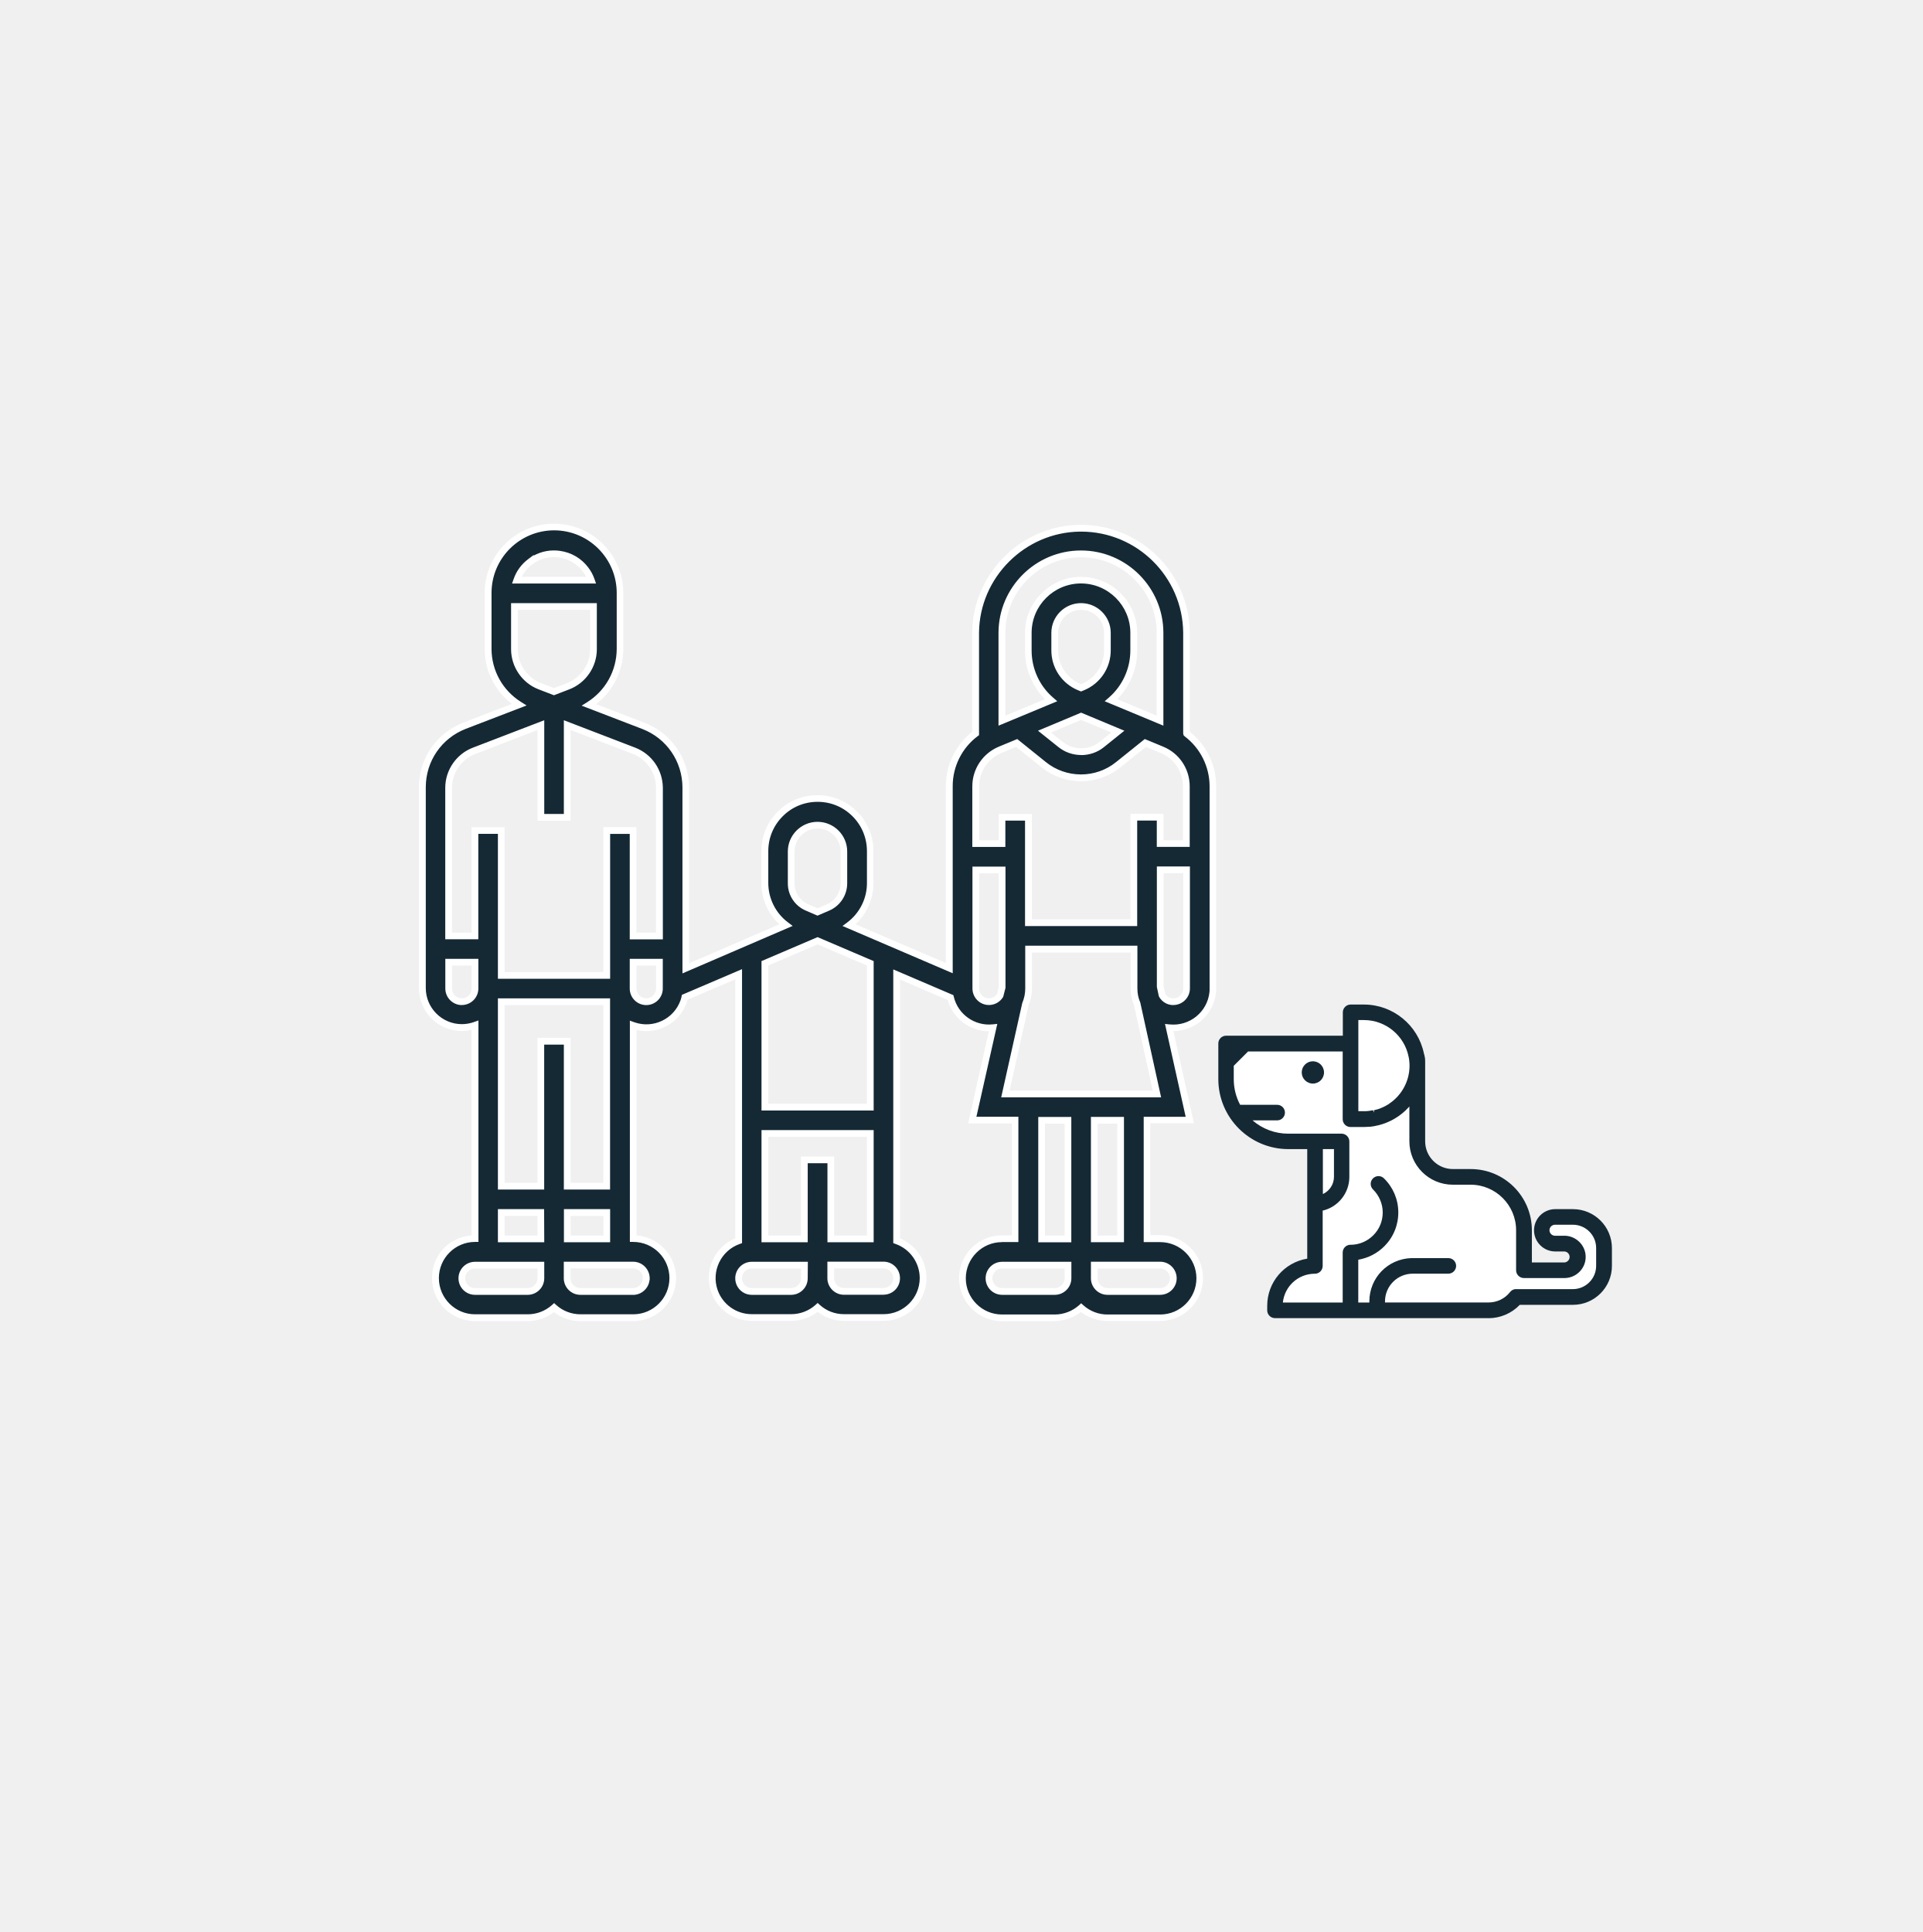
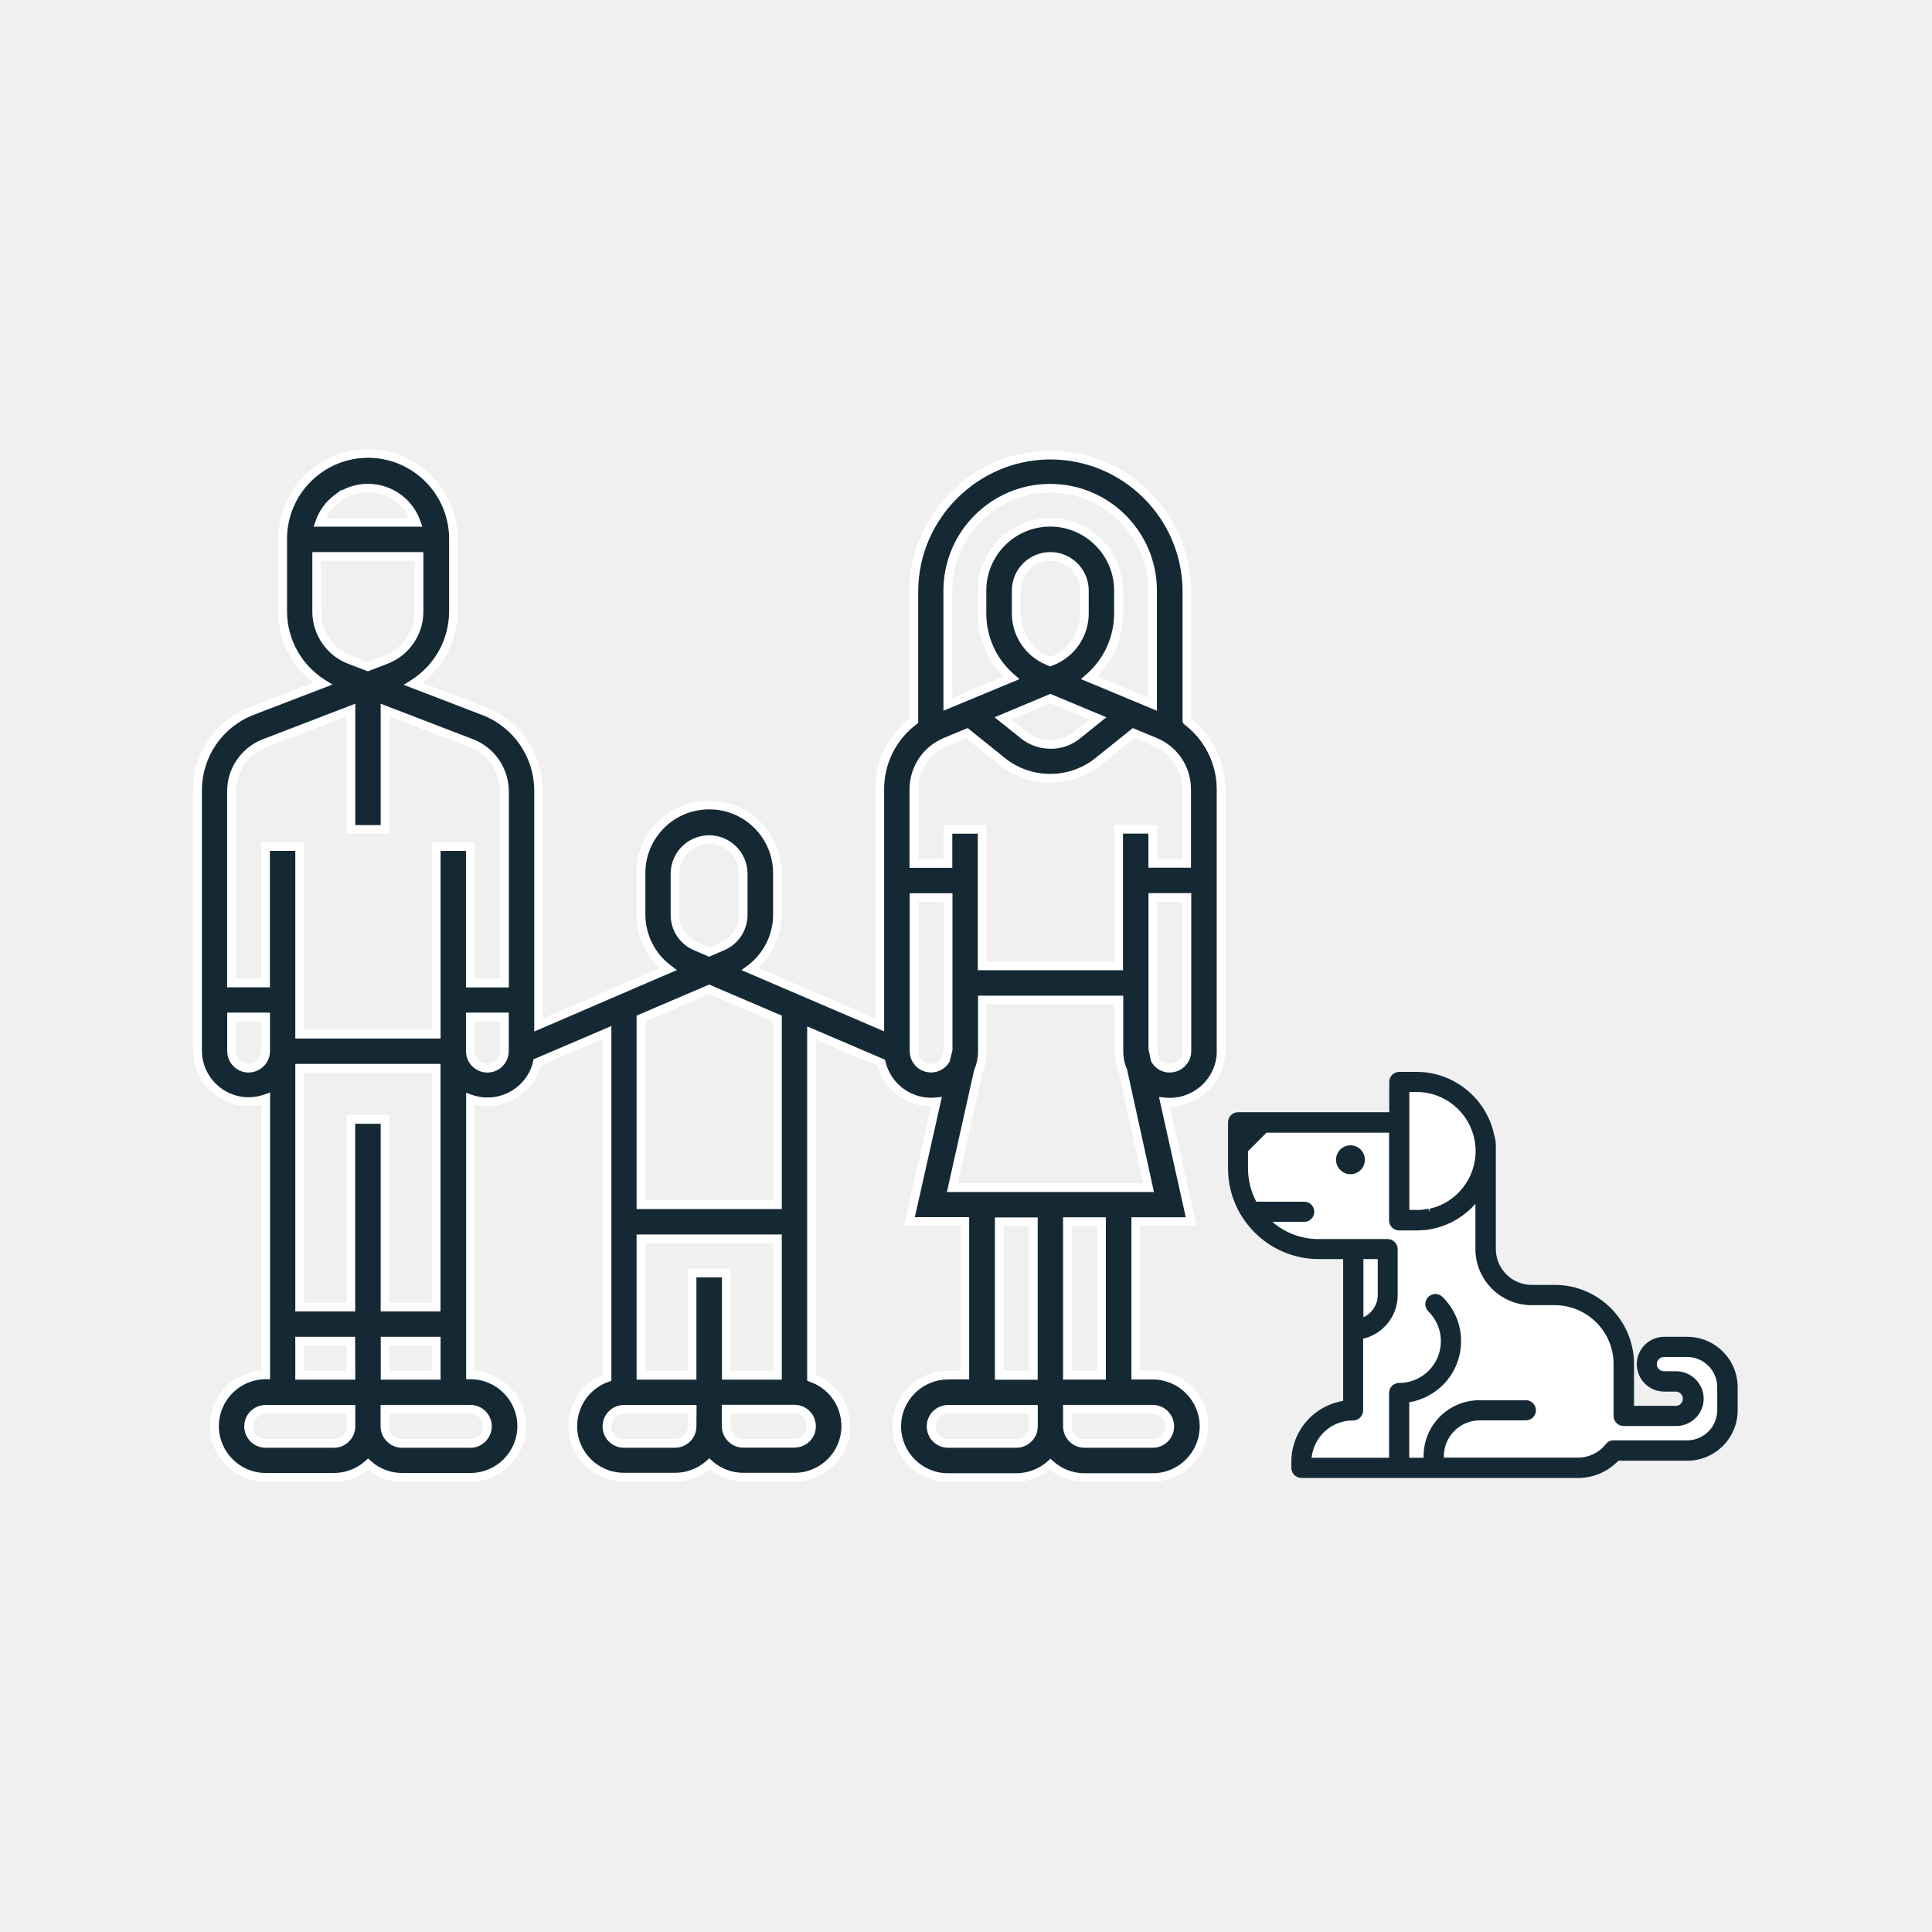
- <svg xmlns="http://www.w3.org/2000/svg" viewBox="0 0 286.23 287.72">
+ <svg xmlns="http://www.w3.org/2000/svg" viewBox="40.18 26.33 222.19 222.19">
  <defs>
    <style>.cls-1{fill:#fff;}.cls-2{fill:#152935;}</style>
  </defs>
  <g id="Ebene_1">
    <g id="Pfad_39708">
      <path class="cls-2" d="M176.68,109.25v-15.04c-.09-8.67-7.2-15.62-15.87-15.53-8.54,.09-15.44,6.99-15.53,15.53v15.04c-2.48,1.85-3.93,4.76-3.92,7.85v27.1l-14.91-6.4c1.98-1.48,3.15-3.81,3.14-6.28v-4.73c0-4.33-3.51-7.85-7.84-7.85-4.33,0-7.85,3.51-7.85,7.84h0v4.74c0,2.47,1.16,4.8,3.14,6.28l-14.91,6.43v-26.95c-.02-4.05-2.51-7.68-6.28-9.15l-8.12-3.12c2.85-1.8,4.59-4.94,4.61-8.31v-8.36c0-5.43-4.4-9.82-9.82-9.82s-9.82,4.4-9.82,9.82v8.34c.02,3.38,1.75,6.51,4.61,8.31l-8.12,3.12c-3.78,1.46-6.27,5.1-6.28,9.15v29.92c0,3.25,2.63,5.88,5.88,5.88,.67,0,1.33-.12,1.96-.34v31.77c-3.25,0-5.89,2.64-5.89,5.89s2.64,5.89,5.89,5.89h7.85c1.45,0,2.84-.53,3.92-1.5,1.08,.97,2.48,1.5,3.92,1.5h7.86c3.25,0,5.89-2.64,5.89-5.89s-2.64-5.89-5.89-5.89v-31.74c3.06,1.08,6.42-.52,7.5-3.58h0c.07-.2,.13-.41,.17-.62l8.02-3.43v39.68c-3.07,1.07-4.68,4.42-3.61,7.49,.83,2.37,3.07,3.95,5.57,3.94h5.88c1.45,0,2.84-.53,3.92-1.5,1.08,.97,2.48,1.5,3.92,1.5h5.88c3.25,.01,5.89-2.61,5.9-5.86,.01-2.51-1.57-4.75-3.94-5.57v-39.65l8.02,3.43c.68,2.87,3.39,4.79,6.33,4.49l-3.09,13.76h6.38v17.66h-1.96c-3.25,0-5.89,2.64-5.89,5.89s2.64,5.89,5.89,5.89h7.85c1.45,0,2.85-.53,3.94-1.5,1.08,.97,2.48,1.5,3.92,1.5h7.85c3.25,0,5.89-2.64,5.89-5.89s-2.64-5.89-5.89-5.89h-1.96v-17.66h6.38l-3.07-13.76c3.24,.34,6.14-2.01,6.48-5.25h0c.02-.21,.03-.41,.02-.62v-30.09c0-3.09-1.45-6-3.92-7.85h0Zm-97.72-25.63c2.59-1.95,6.28-1.43,8.23,1.16h0c.36,.49,.64,1.02,.83,1.58h-11.09c.38-1.1,1.08-2.06,2.01-2.76h0Zm-2.36,13.05v-6.37h11.77v6.38c0,2.44-1.5,4.62-3.78,5.49l-2.11,.81-2.11-.81c-2.27-.88-3.77-3.06-3.78-5.49h0Zm-7.85,52.49c-1.08,0-1.96-.88-1.96-1.96v-3.93h3.92v3.92c0,1.08-.88,1.96-1.96,1.96Zm11.77,41.21c0,1.08-.88,1.96-1.96,1.96h-7.85c-1.08,0-1.96-.88-1.96-1.96s.88-1.96,1.96-1.96h9.81v1.96Zm0-5.88h-5.89v-3.93h5.88v3.93Zm.01-29.43v21.58h-5.89v-27.47h15.7v27.47h-5.88v-21.58h-3.93Zm9.81,25.52v3.92h-5.88v-3.93h5.88Zm5.88,9.82c0,1.08-.88,1.96-1.96,1.96h-7.85c-1.08,0-1.96-.88-1.96-1.96v-1.97h9.81c1.09,0,1.97,.88,1.97,1.96h0Zm1.96-43.17c0,1.08-.88,1.96-1.96,1.96s-1.96-.88-1.96-1.96v-3.93h3.92v3.93Zm0-7.85h-3.92v-15.7h-3.92v21.58h-15.7v-21.58h-3.92v15.7h-3.92v-22.07c0-2.44,1.5-4.62,3.78-5.49l9.96-3.83v13.73h3.92v-13.74l9.96,3.83c2.26,.89,3.75,3.07,3.78,5.49v22.08Zm19.62-12.56c0-2.17,1.76-3.92,3.92-3.92s3.92,1.76,3.92,3.92v4.73c0,1.57-.93,2.99-2.38,3.61l-1.55,.66-1.55-.66c-1.45-.62-2.38-2.04-2.38-3.61v-4.73Zm-3.92,16.65l7.85-3.36,7.85,3.36v21.42h-15.7v-21.42Zm5.88,46.92c0,1.08-.88,1.96-1.95,1.96h-5.88c-1.08,0-1.96-.88-1.96-1.96s.88-1.96,1.96-1.96h7.85v1.96Zm-.01-17.66v11.77h-5.88v-15.7h15.7v15.7h-5.88v-11.77h-3.94Zm11.77,19.62h-5.88c-1.08,0-1.96-.88-1.96-1.96v-1.96h7.85c1.08,0,1.96,.88,1.96,1.96s-.88,1.96-1.96,1.96h0Zm17.66-98.1c0-6.5,5.27-11.77,11.77-11.77s11.77,5.27,11.77,11.77v13.07l-7.31-3.04c2.15-1.86,3.39-4.56,3.38-7.41v-2.63c0-4.34-3.51-7.85-7.85-7.85s-7.85,3.51-7.85,7.85v2.63c0,2.84,1.23,5.55,3.38,7.41l-7.31,3.04v-13.07Zm11.79,12.43l5.47,2.28-2.36,1.89c-1.81,1.47-4.4,1.47-6.21,0l-2.36-1.89,5.45-2.28Zm-3.92-9.81v-2.63c0-2.17,1.76-3.92,3.92-3.92s3.92,1.76,3.92,3.92v2.63c0,2.38-1.43,4.53-3.63,5.45l-.29,.12-.29-.12c-2.2-.92-3.63-3.06-3.63-5.45Zm-7.85,50.13l-.27,1.2c-.54,.94-1.74,1.25-2.68,.71-.6-.35-.97-.99-.97-1.69v-17.66h3.92v17.44Zm9.81,43.39c0,1.08-.88,1.96-1.96,1.96h-7.85c-1.08,0-1.96-.88-1.96-1.96s.88-1.96,1.96-1.96h9.81v1.96Zm0-5.88h-3.92v-17.67h3.92v17.67Zm13.73,3.92c1.08,0,1.96,.88,1.96,1.96s-.88,1.96-1.96,1.96h-7.85c-1.08,0-1.96-.88-1.96-1.96v-1.97h9.81Zm-9.81-3.92v-17.67h3.92v17.66h-3.92Zm-13.24-21.58l2.99-13.41c.3-.72,.46-1.5,.47-2.28v-5.88h15.7v5.88c0,.78,.15,1.56,.47,2.28l2.94,13.41h-22.56Zm26.98-15.7c0,1.08-.88,1.96-1.96,1.96-.7,0-1.35-.37-1.69-.98l-.27-1.2v-17.45h3.92v17.67Zm-.02-21.58h-3.9v-3.93h-3.92v15.7h-15.7v-15.7h-3.93v3.92h-3.92v-8.52c0-2.38,1.43-4.53,3.63-5.45l2.48-1.03,4.02,3.24c3.24,2.63,7.87,2.63,11.11,0l4.02-3.24,2.48,1.03c2.2,.91,3.64,3.06,3.63,5.45v8.51h0Z" />
      <path class="cls-1" d="M157.05,196.75h-7.85c-3.52,0-6.39-2.86-6.39-6.39s2.86-6.39,6.39-6.39h1.46v-16.66h-6.5l3.08-13.73c-2.82-.01-5.35-1.91-6.12-4.66l-7.1-3.04v38.55c2.38,.98,3.95,3.32,3.94,5.92-.01,3.51-2.88,6.35-6.38,6.35h-5.94c-1.42,0-2.78-.47-3.89-1.34-1.12,.87-2.5,1.34-3.92,1.34h-5.91c-2.71,0-5.13-1.72-6.02-4.28-1.12-3.21,.48-6.72,3.58-8v-38.58l-7.09,3.04c-.04,.14-.08,.28-.13,.42-.57,1.61-1.73,2.89-3.27,3.63-1.33,.63-2.8,.79-4.21,.45v30.6c3.29,.26,5.89,3.01,5.89,6.37,0,3.52-2.87,6.39-6.39,6.39h-7.9c-1.42,0-2.78-.47-3.89-1.34-1.12,.87-2.5,1.34-3.92,1.34h-7.85c-3.52,0-6.39-2.86-6.39-6.39s2.6-6.11,5.89-6.37v-30.62c-.48,.11-.97,.17-1.46,.18-3.52,0-6.38-2.86-6.38-6.38v-29.92c0-4.29,2.6-8.06,6.6-9.62l7.24-2.79c-2.54-1.95-4.04-4.94-4.05-8.18v-8.34c0-5.69,4.63-10.32,10.32-10.32s10.32,4.63,10.32,10.32v8.36c-.02,3.24-1.52,6.24-4.05,8.19l7.24,2.79c3.99,1.56,6.58,5.33,6.6,9.61v26.2l13.46-5.81c-1.71-1.57-2.7-3.81-2.69-6.15v-4.73c0-2.24,.87-4.33,2.45-5.91,1.58-1.58,3.67-2.44,5.9-2.44h0c2.23,0,4.33,.87,5.9,2.45,1.58,1.58,2.44,3.67,2.44,5.9v4.73c0,2.34-.98,4.58-2.69,6.14l13.47,5.78v-26.34c0-3.15,1.46-6.15,3.92-8.1v-14.79c.09-8.75,7.28-15.93,16.02-16.03,.06,0,.12,0,.18,0,8.85,0,16.1,7.15,16.2,16.02v14.8c2.44,1.9,3.93,4.93,3.93,8.09v30.09c0,.21,0,.44-.03,.66-.34,3.28-3.12,5.73-6.34,5.73l3.06,13.73h-6.5v16.66h1.46c3.52,0,6.39,2.86,6.39,6.39s-2.86,6.39-6.39,6.39h-7.85c-1.39-.01-2.81-.47-3.93-1.34-1.12,.87-2.51,1.35-3.94,1.35Zm-7.85-11.77c-2.97,0-5.39,2.42-5.39,5.39s2.42,5.39,5.39,5.39h7.85c1.33,0,2.61-.49,3.61-1.37l.33-.3,.33,.3c.99,.89,2.29,1.38,3.59,1.37h7.85c2.97,0,5.39-2.42,5.39-5.39s-2.42-5.39-5.39-5.39h-2.46v-18.66h6.25l-3.08-13.83,.69,.07c2.97,.3,5.62-1.85,5.93-4.8,.02-.18,.03-.37,.02-.55v-30.11c0-2.92-1.39-5.7-3.72-7.45l-.15-.15-.06-.26v-15.04c-.09-8.32-6.89-15.03-15.2-15.03-.06,0-.11,0-.17,0-8.2,.09-14.95,6.83-15.03,15.03v15.28l-.2,.15c-2.34,1.75-3.73,4.53-3.72,7.45v27.86l-16.41-7.04,.7-.52c1.85-1.38,2.95-3.57,2.94-5.88v-4.74c0-1.96-.76-3.81-2.15-5.2-1.39-1.39-3.23-2.15-5.2-2.15h0c-1.96,0-3.81,.76-5.19,2.15-1.39,1.39-2.15,3.23-2.15,5.19v4.74c0,2.31,1.09,4.5,2.94,5.88l.69,.52-16.41,7.07v-27.71c-.02-3.87-2.36-7.28-5.96-8.68l-9.05-3.48,.84-.53c2.72-1.72,4.36-4.67,4.38-7.9v-8.36c0-5.14-4.18-9.32-9.32-9.32s-9.32,4.18-9.32,9.32v8.34c.01,3.22,1.65,6.17,4.38,7.89l.84,.53-9.05,3.48c-3.61,1.4-5.95,4.81-5.96,8.68v29.92c0,2.97,2.41,5.38,5.38,5.38,.61,0,1.22-.11,1.79-.31l.67-.24v32.98h-.5c-2.97,0-5.39,2.42-5.39,5.39s2.42,5.39,5.39,5.39h7.85c1.32,0,2.6-.49,3.59-1.37l.33-.3,.33,.3c.99,.89,2.28,1.37,3.59,1.37h7.86c2.97,0,5.39-2.42,5.39-5.39s-2.42-5.39-5.39-5.39h-.5v-32.95l.67,.24c2.8,.99,5.88-.48,6.87-3.27,.06-.18,.12-.36,.15-.55l.05-.26,8.96-3.83v40.8l-.33,.12c-2.8,.98-4.28,4.05-3.31,6.85,.75,2.16,2.79,3.61,5.08,3.61h5.9c1.32,0,2.6-.49,3.59-1.37l.33-.3,.33,.3c.98,.88,2.24,1.37,3.56,1.37h5.93c2.96,0,5.37-2.4,5.38-5.36,0-2.29-1.44-4.34-3.61-5.1l-.33-.12v-40.76l8.95,3.83,.06,.24c.62,2.62,3.12,4.39,5.79,4.11l.69-.07-3.11,13.83h6.25v18.66h-2.46Zm-54.94,7.85h-7.85c-1.35,0-2.46-1.11-2.46-2.46v-2.47h10.32c1.36,0,2.46,1.1,2.47,2.46v.24l-.02,.02c-.13,1.24-1.18,2.21-2.45,2.22Zm-9.31-3.93v1.47c0,.8,.66,1.46,1.46,1.46h7.85c.8,0,1.46-.66,1.46-1.46v-.16c-.08-.74-.7-1.31-1.46-1.31h-9.31Zm87.8,3.93h-7.85c-1.35,0-2.46-1.11-2.46-2.46v-2.47h10.31c1.36,0,2.46,1.11,2.46,2.47s-1.1,2.46-2.46,2.46Zm-9.31-3.93v1.47c0,.8,.66,1.46,1.46,1.46h7.85c.81,0,1.46-.66,1.46-1.46s-.66-1.46-1.46-1.46h-9.31Zm-31.9,3.92h-5.88c-1.35,0-2.46-1.11-2.46-2.46v-2.47h8.35c1.36,0,2.46,1.1,2.46,2.46s-1.07,2.42-2.39,2.46h-.08Zm-7.34-3.92v1.46c0,.8,.66,1.46,1.46,1.46h5.88c.81,0,1.46-.66,1.46-1.46s-.66-1.46-1.46-1.46h-7.35Zm-6.38,3.93h-5.88c-1.36,0-2.46-1.1-2.46-2.46s1.1-2.46,2.46-2.46h8.35l-.02,2.46c0,1.35-1.1,2.45-2.45,2.46Zm-5.88-3.92c-.81,0-1.46,.66-1.46,1.46s.66,1.46,1.46,1.46h5.88c.8,0,1.45-.66,1.46-1.46v-1.46h-7.33Zm-33.36,3.92h-7.85c-1.36,0-2.46-1.1-2.46-2.46s1.1-2.46,2.46-2.46h10.31v2.46c0,1.35-1.11,2.46-2.46,2.46Zm-7.85-3.92c-.81,0-1.46,.66-1.46,1.46s.66,1.46,1.46,1.46h7.85c.8,0,1.46-.66,1.46-1.46v-1.46h-9.31Zm86.34,3.92h-7.85c-1.36,0-2.46-1.1-2.46-2.46s1.1-2.46,2.46-2.46h10.31v2.46c0,1.35-1.11,2.46-2.46,2.46Zm-7.85-3.92c-.81,0-1.46,.66-1.46,1.46s.66,1.46,1.46,1.46h7.85c.8,0,1.46-.66,1.46-1.46v-1.46h-9.31Zm-58.37-3.91h-6.88v-4.93h6.88v4.93Zm-5.88-1h4.88v-2.92h-4.88v2.92Zm-3.93,1h-6.9v-4.93h6.88l.02,4.93Zm-5.9-1h4.89v-2.93h-4.89v2.93Zm87.3,1v-18.67h4.92v18.66h-4.92Zm1-17.66v16.67h2.92v-16.67h-2.92Zm-3.92,17.67h-4.92v-18.67h4.92v18.67Zm-3.92-1h2.92v-16.67h-2.92v16.67Zm-25.51,.99h-6.88v-11.77h-2.94v11.77h-6.88v-16.7h16.7v16.7Zm-5.88-1h4.88v-14.7h-14.7v14.7h4.88v-11.77h4.94v11.77Zm-33.37-6.85h-6.88v-21.58h-2.93v21.58h-6.89v-28.47h16.7v28.47Zm-5.88-1h4.88v-26.47h-14.7v26.47h4.89v-21.58h4.93v21.58Zm45.13-10.77h-16.7v-22.25l8.35-3.57,8.35,3.57v22.25Zm-15.7-1h14.7v-20.59l-7.35-3.15-7.35,3.15v20.59Zm58.5-.96h-23.81l3.13-14.02c.31-.75,.45-1.46,.45-2.18v-6.38h16.7v6.38c0,.72,.14,1.42,.43,2.08l3.1,14.11Zm-22.56-1h21.32l-2.81-12.8c-.31-.7-.48-1.53-.48-2.39v-5.38h-14.7v5.38c0,.85-.17,1.69-.5,2.47l-2.83,12.72Zm24.37-12.74c-.87,0-1.68-.47-2.11-1.24l-.05-.14-.28-1.31v-17.95h4.92v18.17c0,1.35-1.11,2.46-2.46,2.46h-.02Zm-1.2-1.67c.26,.42,.68,.67,1.22,.67,.81,0,1.46-.66,1.47-1.46v-17.17h-2.92v16.89l.24,1.07Zm-77.27,1.67c-1.36,0-2.46-1.1-2.46-2.46v-4.43h4.92v4.43c0,1.36-1.1,2.46-2.46,2.46Zm-1.46-5.89v3.43c0,.81,.66,1.46,1.46,1.46s1.46-.66,1.46-1.46v-3.43h-2.92Zm-26,5.89h0c-1.35,0-2.46-1.11-2.46-2.46v-4.43h4.92v4.42c0,1.36-1.11,2.46-2.46,2.46Zm-1.46-5.89v3.43c0,.8,.66,1.46,1.46,1.46,.8,0,1.46-.66,1.46-1.46v-3.42h-2.92Zm79.94,5.88c-.42,0-.85-.11-1.23-.33-.75-.44-1.22-1.25-1.22-2.12v-18.16h4.92v18.05l-.34,1.34c-.46,.78-1.28,1.22-2.13,1.22Zm-1.46-19.61v17.16c0,.51,.28,1,.73,1.26,.67,.39,1.54,.18,1.96-.47l.24-1.07v-16.88h-2.92Zm-54.95,15.7h-16.7v-21.58h-2.92v15.7h-4.92v-22.57c0-2.62,1.65-5.02,4.1-5.96l10.64-4.09v13.96h2.92v-13.96l10.64,4.09c2.47,.97,4.07,3.31,4.1,5.96v22.58h-4.93v-15.7h-2.92v21.58Zm-15.7-1h14.7v-21.58h4.92v15.7h2.92v-21.58c-.01-2.23-1.37-4.21-3.45-5.03l-9.27-3.56v13.51h-4.92v-13.5l-9.28,3.57c-2.07,.79-3.45,2.82-3.46,5.03v21.57h2.92v-15.7h4.92v21.58Zm94.19-6.85h-16.7v-15.7h-2.93v3.92h-4.92v-9.02c0-2.59,1.55-4.91,3.94-5.91l2.75-1.14,4.25,3.42c3.04,2.47,7.45,2.47,10.48,0l4.26-3.42,2.75,1.14c2.4,.99,3.94,3.31,3.94,5.91v9.01h-4.9v-3.92h-2.92v15.7Zm-15.7-1h14.7v-15.7h4.92v3.93h2.9v-8.02c0-2.19-1.3-4.15-3.32-4.98l-2.2-.92-3.79,3.05c-3.4,2.76-8.34,2.76-11.74,0l-3.79-3.05-2.2,.92c-2.02,.84-3.32,2.8-3.32,4.98v8.02h2.92v-3.92h4.93v15.7Zm-31.9-.55l-1.74-.75c-1.63-.69-2.69-2.29-2.68-4.07v-4.73c0-2.44,1.99-4.42,4.42-4.42s4.42,1.98,4.42,4.42v4.73c0,1.77-1.05,3.37-2.68,4.07l-1.74,.75Zm0-12.97c-1.89,0-3.42,1.54-3.42,3.42v4.73c0,1.37,.81,2.61,2.08,3.15l1.35,.58,1.35-.58c1.26-.54,2.08-1.77,2.08-3.15v-4.74c0-1.89-1.54-3.42-3.42-3.42Zm39.26-10.95c-1.21,0-2.43-.4-3.42-1.21l-3.01-2.41,6.42-2.69,6.44,2.69-3.01,2.42c-.99,.81-2.2,1.21-3.41,1.21Zm-4.49-3.35l1.7,1.36c1.62,1.32,3.96,1.32,5.58,0l1.7-1.36-4.5-1.88-4.48,1.88Zm16.74-1.02l-8.75-3.64,.61-.53c2.04-1.77,3.21-4.33,3.21-7.03v-2.63c0-4.05-3.3-7.35-7.35-7.35s-7.35,3.3-7.35,7.35v2.63c0,2.7,1.16,5.27,3.21,7.03l.61,.53-8.75,3.64v-13.82c0-6.77,5.51-12.27,12.28-12.27s12.27,5.51,12.27,12.27v13.82Zm-6.9-3.95l5.9,2.46v-12.32c0-6.22-5.06-11.27-11.27-11.27s-11.27,5.06-11.27,11.27v12.32l5.9-2.45c-1.91-1.92-2.98-4.52-2.97-7.25v-2.62c0-4.6,3.75-8.35,8.35-8.35s8.35,3.75,8.35,8.35v2.63c0,2.73-1.07,5.32-2.98,7.24Zm-83.85-.58l-2.29-.88c-2.45-.94-4.09-3.34-4.1-5.96v-6.88h12.77v6.88c0,2.62-1.65,5.02-4.1,5.96l-2.29,.88Zm-5.39-12.72v5.88c0,2.21,1.39,4.23,3.46,5.03l1.93,.74,1.93-.74c2.07-.79,3.45-2.82,3.46-5.03v-5.88h-10.77Zm83.88,12.16l-.49-.2c-2.39-1-3.94-3.32-3.94-5.91v-2.63c0-2.44,1.99-4.42,4.42-4.42s4.42,1.98,4.42,4.42v2.63c0,2.59-1.55,4.91-3.94,5.91l-.49,.2Zm-3.42-6.11c0,2.19,1.31,4.14,3.32,4.98l.1,.04,.1-.04c2.02-.84,3.32-2.8,3.32-4.98v-2.63c0-1.89-1.54-3.42-3.42-3.42s-3.42,1.54-3.42,3.42v2.63Zm-68.82-9.97h-12.49l.23-.66c.41-1.2,1.17-2.23,2.19-2.99l.8-.6v.09c1.19-.65,2.55-.9,3.93-.7,1.69,.24,3.18,1.12,4.2,2.48,.4,.53,.71,1.1,.92,1.72l.23,.66Zm-11.04-1h9.58c-.14-.27-.3-.53-.48-.77-.87-1.16-2.13-1.9-3.56-2.11-1.42-.2-2.84,.16-3.99,1.03l-.24,.18c-.55,.46-1,1.03-1.32,1.67Z" />
    </g>
  </g>
  <g id="Ebene_3">
    <g>
      <path class="cls-2" d="M203.1,150.1c4.09,0,7.62,2.88,8.44,6.89l-.02-.05c.12,.35,.19,.73,.19,1.1v11.92c0,2.56,2.07,4.64,4.63,4.64h2.65c4.75,0,8.61,3.85,8.61,8.61h0v5.3h5.3c.73,0,1.32-.59,1.32-1.32s-.59-1.32-1.32-1.32h-1.32c-1.46,0-2.65-1.19-2.65-2.65,0-1.46,1.19-2.65,2.65-2.65h2.65c2.93,0,5.3,2.37,5.3,5.3v2.65c0,2.93-2.37,5.3-5.3,5.3h-8.14c-1.13,1.27-2.75,1.99-4.44,1.99h-31.78c-.37,0-.66-.3-.66-.66v-.67c0-3.4,2.58-6.25,5.96-6.59v-17.25h-3.31c-5.49,0-9.93-4.45-9.93-9.93v-5.3c0-.37,.3-.66,.66-.66h17.88v-3.97c0-.37,.3-.66,.66-.66h1.99Z" />
      <path class="cls-2" d="M221.64,196.3h-31.79c-.64,0-1.16-.52-1.16-1.16v-.67c0-3.52,2.53-6.46,5.96-7.03v-16.31h-2.81c-5.75,0-10.43-4.68-10.43-10.43v-5.3c0-.64,.52-1.16,1.16-1.16h17.38v-3.48c0-.64,.52-1.16,1.16-1.16h1.99c4.3,0,8.05,3.06,8.92,7.27,.12,.38,.19,.78,.19,1.18v11.92c0,1.1,.43,2.14,1.21,2.92,.78,.78,1.82,1.21,2.92,1.21h2.65c5.02,0,9.11,4.08,9.11,9.11v4.8h4.8c.45,0,.82-.37,.82-.82s-.37-.82-.82-.82h-1.33c-1.74,0-3.15-1.42-3.15-3.15,0-1.73,1.41-3.15,3.15-3.15h2.65c3.2,0,5.8,2.6,5.8,5.8v2.65c0,3.2-2.6,5.8-5.8,5.8h-7.92c-1.21,1.27-2.9,1.99-4.66,1.99Zm-39.07-41.06c-.09,0-.16,.07-.16,.16v5.3c0,5.2,4.23,9.43,9.43,9.43h3.81v18.2l-.45,.05c-3.14,.32-5.51,2.94-5.51,6.09v.67c0,.09,.07,.16,.16,.16h31.79c1.55,0,3.03-.66,4.06-1.82l.15-.17h8.36c2.64,0,4.8-2.15,4.8-4.8v-2.65c0-2.65-2.15-4.8-4.8-4.8h-2.65c-1.18,0-2.15,.96-2.15,2.15,0,1.19,.96,2.15,2.15,2.15h1.32c1.01,0,1.82,.82,1.82,1.82s-.82,1.82-1.82,1.82h-5.8v-5.8c0-4.47-3.64-8.11-8.11-8.11h-2.65c-1.37,0-2.66-.53-3.63-1.5-.97-.97-1.5-2.26-1.5-3.63v-11.92c0-.3-.05-.6-.14-.89h0v-.04l.1-.04-.11,.02c-.77-3.76-4.11-6.49-7.95-6.49h-1.99c-.09,0-.16,.07-.16,.16v4.48h-18.38Z" />
    </g>
    <g>
      <path class="cls-1" d="M200.45,156.06h-14.79l-2.42,2.42v2.21c0,1.51,.4,3,1.15,4.3h5.8c.37,0,.66,.3,.66,.66s-.3,.66-.66,.66h-4.86c1.63,1.89,4.01,2.98,6.51,2.98h7.95c.37,0,.66,.3,.66,.66v5.3c0,2.3-1.69,4.26-3.97,4.59v8.66c0,.36-.29,.66-.65,.66h-.17c-2.86,.09-5.14,2.43-5.14,5.29h9.93v-7.95c0-.34,.25-.62,.58-.66h.08c2.93,0,5.3-2.38,5.29-5.31,0-1.42-.57-2.78-1.59-3.78-.26-.26-.27-.68-.01-.94,.26-.26,.68-.27,.94-.01,2.61,2.56,2.66,6.75,.1,9.36-1.09,1.11-2.53,1.8-4.07,1.96v7.32h2.65v-.66c0-3.22,2.56-5.86,5.78-5.96h5.47c.37,0,.66,.3,.66,.66s-.3,.66-.66,.66h-5.3c-2.56,0-4.63,2.08-4.63,4.63h0v.66h15.89c1.41,0,2.74-.64,3.62-1.74,.13-.16,.32-.25,.52-.25h8.45c2.2,0,3.97-1.78,3.97-3.97v-2.65c0-2.2-1.78-3.97-3.97-3.97h-2.65c-.73,0-1.32,.59-1.32,1.32s.59,1.32,1.32,1.32h1.32c1.46-.05,2.69,1.1,2.74,2.56,.05,1.46-1.1,2.69-2.56,2.74-.06,0-.12,0-.17,0h-5.96c-.37,0-.66-.3-.66-.66h0v-5.96c0-4.02-3.26-7.28-7.28-7.28h-2.65c-3.29,0-5.96-2.67-5.96-5.96v-6.67l-.02,.02s-.03,.05-.05,.08l-.05,.08h0c-.04,.07-.08,.12-.12,.18l.12-.18c-.05,.08-.11,.16-.17,.24l-.05,.07s-.05,.07-.07,.1c-.06,.08-.12,.16-.19,.24l-.08,.09c-.08,.09-.16,.18-.24,.27-.03,.04-.06,.07-.1,.1-.02,.02-.04,.04-.06,.07s-.05,.05-.07,.08l-.06,.06s-.07,.06-.1,.1l-.06,.06-.08,.08c-.1,.09-.2,.18-.3,.26h-.01l-.04,.04s-.08,.07-.12,.1l-.03,.02c-.1,.08-.2,.15-.3,.23l-.06,.04c-.23,.16-.47,.32-.72,.46l-.05,.03s-.08,.05-.12,.07l-.09,.05s-.09,.04-.13,.07l-.04,.02c-.27,.13-.54,.25-.81,.35h-.03c-.13,.06-.26,.1-.39,.14h-.04c-.14,.06-.28,.1-.42,.13h-.06l-.12,.04-.12,.03-.14,.03h-.05c-.05,.02-.11,.03-.16,.04h-.07c-.15,.04-.29,.06-.44,.07h-.04l-.15,.02h-.1l-.12,.02h-.12c-.05,0-.11,.01-.16,.01h-.03c-.08,0-.16,0-.24,0h-1.99c-.37,0-.66-.3-.66-.66v-10.59Z" />
      <path class="cls-2" d="M221.64,194.97h-16.4v-1.16c0-2.83,2.3-5.13,5.13-5.13h5.3c.09,0,.16-.07,.16-.16s-.07-.16-.16-.16h-5.47c-2.96,.09-5.28,2.48-5.28,5.46v1.16h-3.65v-8.27l.45-.05c1.42-.14,2.76-.79,3.76-1.81,1.14-1.17,1.76-2.71,1.75-4.35-.02-1.63-.67-3.17-1.84-4.31-.06-.06-.17-.06-.23,0-.06,.06-.06,.17,0,.23,1.1,1.08,1.74,2.59,1.74,4.13,0,1.55-.6,3.01-1.69,4.1-1.09,1.1-2.55,1.7-4.1,1.7-.1,.01-.16,.08-.16,.16v8.45h-10.93v-.5c0-3.15,2.47-5.7,5.63-5.79h.18c.08,0,.15-.07,.15-.16v-9.09l.43-.06c2.02-.29,3.54-2.05,3.55-4.09v-5.3c0-.09-.07-.16-.16-.16h-7.95c-2.65,0-5.15-1.15-6.88-3.15l-.71-.83h5.95c.09,0,.16-.07,.16-.16s-.07-.16-.16-.16h-6.09l-.14-.25c-.8-1.38-1.22-2.96-1.22-4.56v-2.42l2.71-2.71h15.5v11.09c0,.09,.08,.16,.17,.16l2.86-.04c.17-.02,.31-.04,.45-.06l.62-.13c.19-.05,.32-.08,.45-.12,.16-.05,.29-.09,.41-.14,.29-.11,.54-.22,.79-.34l.35-.19c.29-.16,.51-.3,.73-.46,.15-.11,.24-.18,.34-.26l.15-.12c.14-.12,.24-.21,.33-.29l.2-.19,.44,.27-.35-.35,.22-.23c.08-.08,.15-.17,.23-.26l.53-.71,.19,.1h.12l-.26-.17,.92-1.44,.07,1.6v6.67c0,3.01,2.45,5.46,5.46,5.46h2.65c4.29,0,7.78,3.49,7.78,7.78v5.96c0,.09,.07,.16,.16,.16h6.12c.57-.02,1.11-.26,1.5-.68,.39-.42,.6-.97,.58-1.54-.04-1.19-1.09-2.12-2.22-2.08h-1.34c-1.01,0-1.83-.82-1.83-1.82s.82-1.82,1.83-1.82h2.65c2.47,0,4.47,2.01,4.47,4.47v2.65c0,2.47-2.01,4.47-4.47,4.47h-8.45c-.05,0-.1,.02-.13,.06-.98,1.22-2.44,1.93-4,1.93Zm-15.4-1h15.39c1.26,0,2.44-.56,3.22-1.55,.22-.28,.55-.46,.91-.44h8.44c1.92,0,3.47-1.56,3.47-3.47v-2.65c0-1.92-1.56-3.47-3.47-3.47h-2.65c-.46,0-.83,.37-.83,.82s.37,.82,.83,.82h1.32c1.69-.04,3.18,1.31,3.24,3.04,.03,.84-.27,1.64-.85,2.26-.58,.61-1.35,.97-2.2,1-.07,0-.14,0-.21,0h-5.94c-.64,0-1.16-.52-1.16-1.16v-5.96c0-3.74-3.04-6.78-6.78-6.78h-2.65c-3.56,0-6.46-2.9-6.46-6.46v-5.18s-.03,.04-.05,.05l-.56,.57c-.11,.1-.21,.19-.32,.28l-.19,.16c-.13,.1-.23,.18-.34,.26-.31,.22-.57,.39-.83,.54l-.41,.22c-.33,.16-.62,.29-.91,.4-.17,.06-.3,.11-.44,.15-.19,.06-.34,.1-.49,.14l-.68,.15c-.23,.04-.38,.06-.54,.08l-1.02,.05h-1.99c-.64,0-1.16-.52-1.16-1.16v-10.09h-14.09l-2.13,2.13v2.01c0,1.33,.33,2.64,.95,3.8h5.51c.64,0,1.16,.52,1.16,1.16s-.52,1.16-1.16,1.16h-3.66c1.46,1.27,3.34,1.98,5.3,1.98h7.95c.64,0,1.16,.52,1.16,1.16v5.3c0,2.39-1.68,4.47-3.97,5v8.24c0,.63-.51,1.15-1.14,1.16h-.17c-2.43,.07-4.37,1.92-4.62,4.29h8.91v-7.45c0-.59,.44-1.08,1.03-1.15h.11c1.31,0,2.51-.51,3.42-1.42s1.4-2.11,1.4-3.4c0-1.28-.53-2.52-1.44-3.42-.46-.45-.47-1.18-.02-1.64,.45-.46,1.19-.47,1.64-.02,1.36,1.33,2.12,3.11,2.14,5.01,.02,1.9-.7,3.7-2.03,5.06-1.06,1.08-2.44,1.8-3.93,2.05v6.38h1.65v-.16c0-3.52,2.75-6.35,6.27-6.46h5.49c.64,0,1.16,.52,1.16,1.16s-.52,1.16-1.16,1.16h-5.3c-2.28,0-4.13,1.85-4.13,4.13v.16Z" />
    </g>
    <g>
      <path class="cls-1" d="M199.12,170.63h-2.65v7.88c1.54-.31,2.65-1.67,2.65-3.24v-4.63Z" />
      <path class="cls-2" d="M195.98,179.12v-8.99h3.65v5.13c0,1.8-1.28,3.37-3.05,3.73l-.6,.12Zm1-7.99v6.69c.98-.45,1.65-1.44,1.65-2.56v-4.13h-1.65Z" />
    </g>
    <g>
      <path class="cls-1" d="M203.1,151.43h-1.32v14.57h1.56c.12,0,.23,0,.34-.02h0c.13,0,.25-.02,.38-.04h0c.06,0,.12-.02,.18-.03l-.16,.02c.15-.02,.31-.05,.46-.08h0s.09-.02,.14-.03l-.08,.02c.06-.01,.13-.03,.19-.04l-.11,.02c.06-.01,.12-.03,.17-.04l-.07,.02,.17-.04-.1,.03c.08-.02,.15-.04,.23-.06l-.12,.03c.06-.01,.12-.03,.17-.05h-.05s.09-.01,.14-.03l-.09,.03c.07-.02,.13-.04,.19-.06l-.11,.03s.09-.03,.13-.04h-.03c.11-.03,.22-.07,.33-.11l.09-.03-.09,.03c.06-.02,.11-.04,.16-.06l-.07,.03c.11-.04,.22-.09,.33-.14l-.09,.04c.06-.03,.13-.06,.19-.09l-.1,.05c.05-.02,.11-.05,.16-.07l-.06,.03s.1-.05,.14-.07l-.08,.04c.05-.03,.11-.05,.16-.08l-.08,.04c.06-.03,.11-.06,.17-.09l-.09,.05c.12-.06,.23-.12,.35-.19l.05-.03-.05,.03,.13-.08-.08,.05c.05-.03,.11-.06,.16-.1l-.08,.05c.05-.03,.1-.06,.15-.09l-.07,.05s.1-.06,.15-.09l-.07,.05c.05-.03,.11-.07,.16-.11l-.09,.06c.05-.03,.1-.07,.15-.1l-.06,.04s.09-.06,.13-.09l-.07,.05s.1-.07,.15-.1l-.08,.05c1.87-1.33,3-3.46,3.06-5.75v-.46c-.01-.13-.02-.25-.03-.38,0-.06-.01-.11-.02-.17l.02,.17c0-.08-.01-.15-.02-.23v.06c-.01-.19-.04-.38-.08-.57-.67-3.42-3.67-5.89-7.15-5.89h0Z" />
      <path class="cls-2" d="M203.14,166.49h-1.86v-15.57h1.83c3.72,0,6.93,2.65,7.64,6.3,.04,.2,.07,.4,.09,.61h0l.02,.18c.01,.13,.02,.26,.03,.4v.49c-.05,2.42-1.24,4.68-3.18,6.1h0l-.06,.05h-.01l-.1,.08h0l-.05,.03h0l-.09,.06h0l-.23,.15h0l-.08,.05h-.01l-.04,.03c-.15,.09-.26,.15-.38,.21l-.17,.08h0l-.07,.03h0l-.1,.05s-.06,.03-.09,.04h0c-.08,.04-.17,.07-.25,.11h0l-.1,.04h0c-.11,.04-.21,.08-.32,.11l-.15,.05h0l-.09,.02h0l-.06,.02h0l-.12,.03h0l-.18,.04h0l-.12,.03h0l-.09,.02h0c-.22,.04-.38,.07-.55,.09h0c-.16,.02-.3,.04-.43,.05h0c-.15,.01-.25,.02-.36,.02h-.21Zm1.43-.79l-.07-.32,.12,.29v-.09l-.04-.24,.27-.07h0l.27-.07h0l.07-.02c.11-.03,.21-.07,.31-.11h0l.14-.06h0c.08-.03,.16-.07,.24-.1l.05,.11-.05-.11,.39-.19h0c.08-.04,.16-.08,.23-.13h0l.26-.16,.14,.21h0l-.13-.22,.02,.03-.02-.03,.06-.04h0l.14-.1,.05,.07-.05-.07,.06-.04c1.73-1.23,2.8-3.23,2.85-5.36v-.44c0-.1-.02-.22-.03-.34l-.02-.22c-.02-.16-.04-.32-.08-.48-.62-3.18-3.42-5.49-6.66-5.49h-.83v13.57h1.02c.13,0,.24,0,.34-.02h0c.12,0,.24-.02,.35-.04l.18-.03h0c.09-.01,.19-.03,.28-.05v0l.02,.05v-.05l.1,.31-.07-.32v.02l.08,.32Zm1.24-.7l-.02-.05,.02,.05Zm.33-.13l-.03-.06,.03,.06Zm.4-.3l.02,.02-.02-.02Zm.18-.04l-.03-.05,.03,.05Z" />
    </g>
    <path class="cls-2" d="M195.49,158.05c.91,0,1.66,.74,1.66,1.66s-.74,1.66-1.66,1.66c-.91,0-1.66-.74-1.66-1.66h0c0-.91,.74-1.66,1.65-1.66h0Z" />
    <g>
      <path class="cls-2" d="M211.66,157.78v0Z" />
      <polygon class="cls-2" points="211.17 157.91 212.15 157.72 212.16 157.8 211.17 157.91" />
    </g>
    <g>
      <path class="cls-2" d="M211.63,157.54v.08s0-.05,0-.07h0Z" />
      <polygon class="cls-2" points="211.15 157.7 211.13 157.6 212.12 157.47 212.13 157.54 211.15 157.7" />
    </g>
  </g>
</svg>
